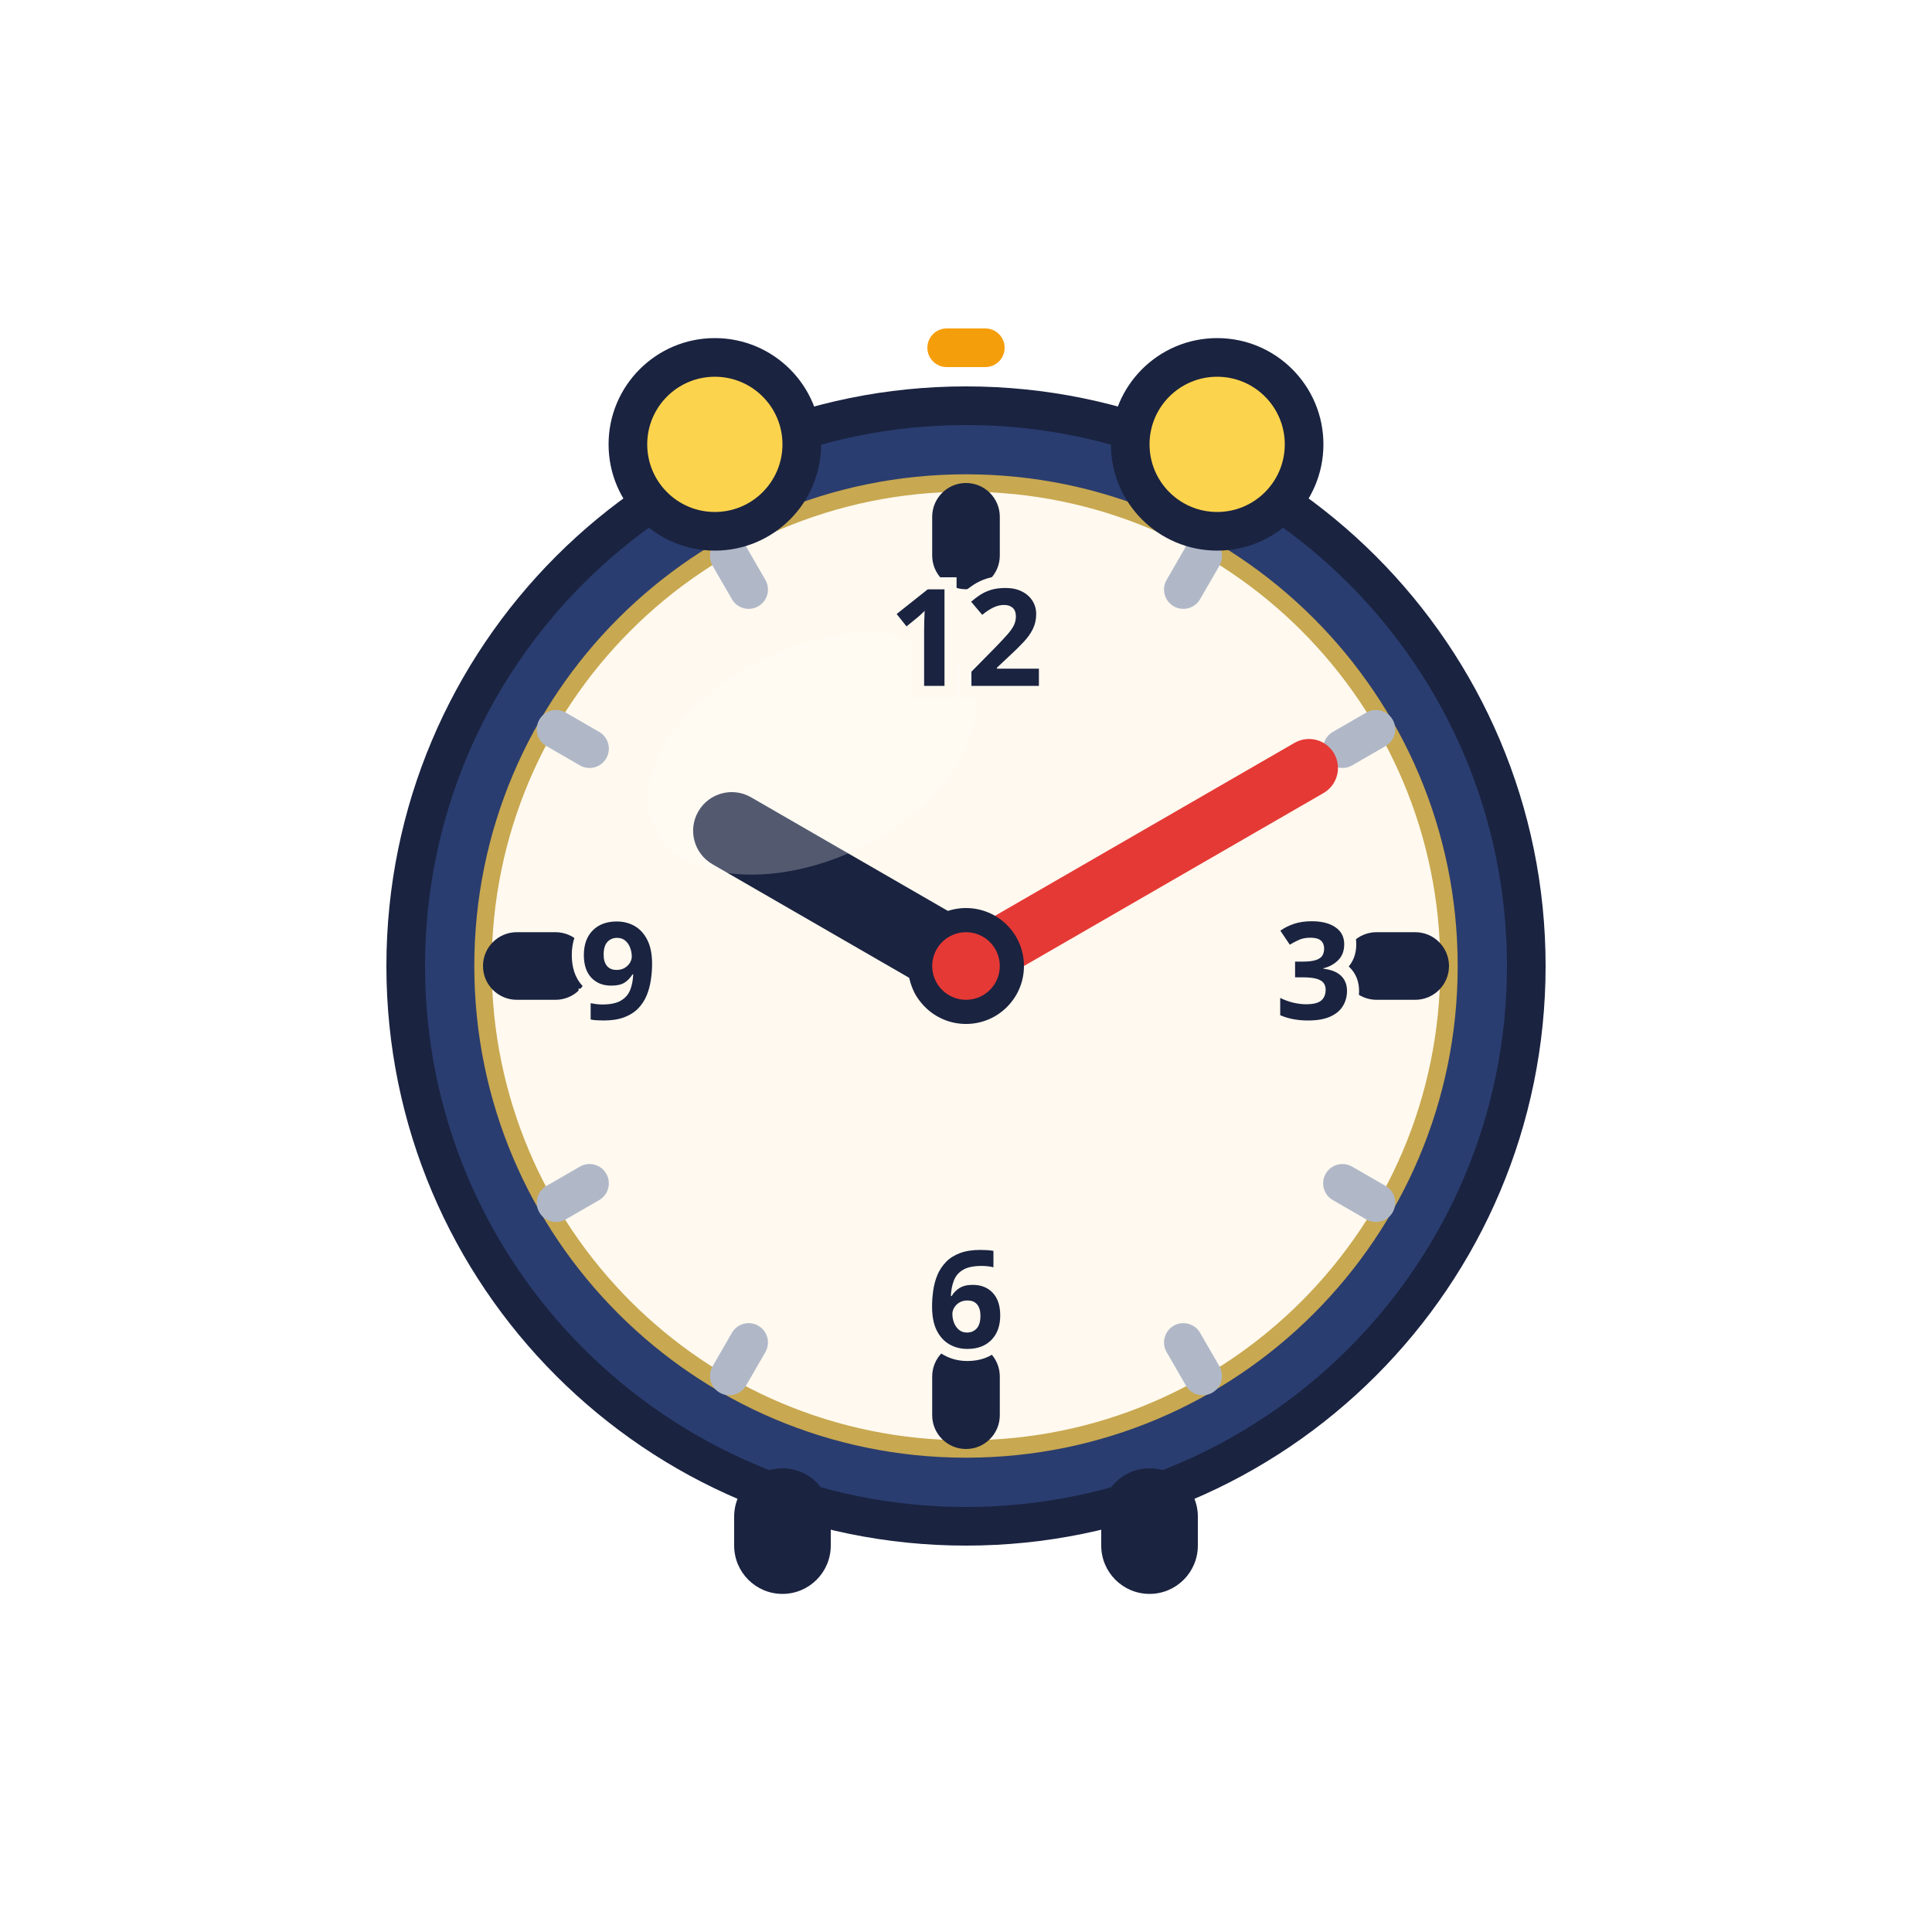
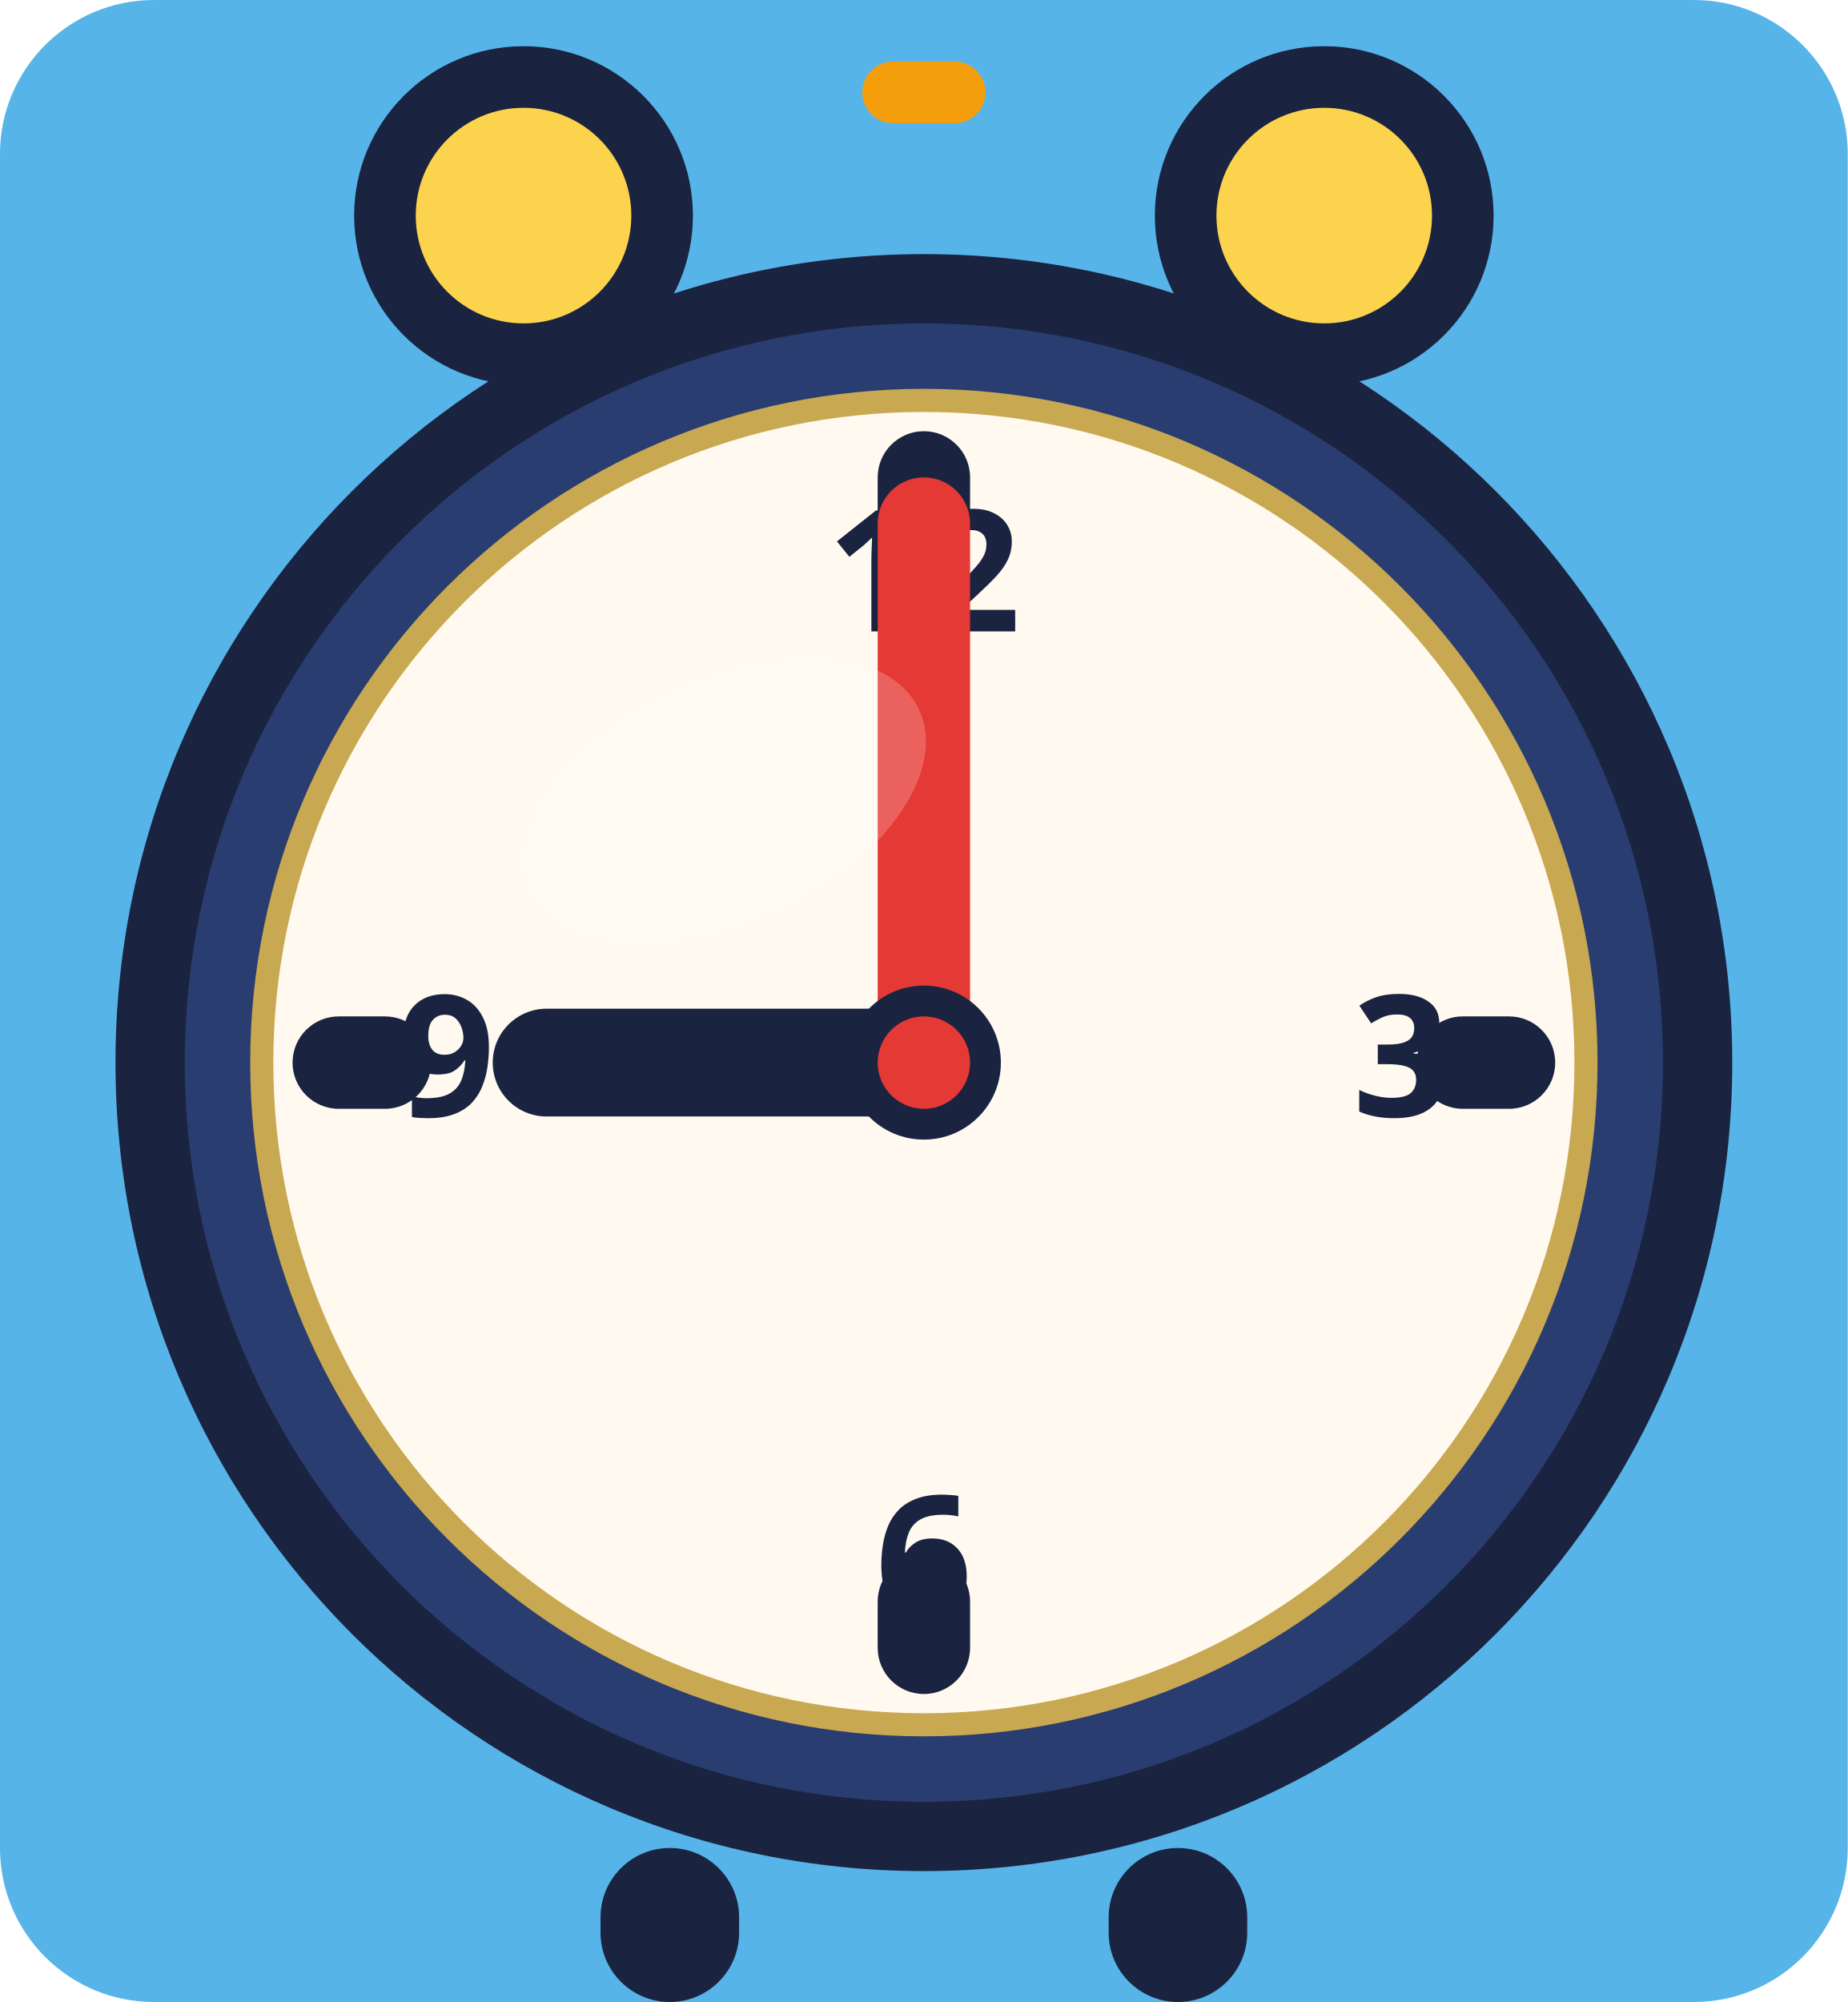
- <svg xmlns="http://www.w3.org/2000/svg" width="400" height="400" viewBox="0 0 400 400">
-   <g transform="translate(200,200)">
-     <circle cx="0" cy="0" r="120" fill="#1A2340" />
-     <circle cx="0" cy="0" r="112" fill="#2A3D70" />
-     <circle cx="0" cy="0" r="100" fill="#FFF9EF" />
-     <circle cx="0" cy="0" r="100" fill="none" stroke="#C8A850" stroke-width="3.6" />
-     <rect x="-7" y="-100" width="14" height="22" rx="7" fill="#1A2340" />
-     <rect x="78" y="-7" width="22" height="14" rx="7" fill="#1A2340" />
-     <rect x="-7" y="78" width="14" height="22" rx="7" fill="#1A2340" />
-     <rect x="-100" y="-7" width="22" height="14" rx="7" fill="#1A2340" />
-     <g fill="#B0B8C8">
-       <rect transform="rotate(30)" x="-4" y="-102" width="8" height="16" rx="4" />
-       <rect transform="rotate(60)" x="-4" y="-102" width="8" height="16" rx="4" />
-       <rect transform="rotate(120)" x="-4" y="-102" width="8" height="16" rx="4" />
-       <rect transform="rotate(150)" x="-4" y="-102" width="8" height="16" rx="4" />
-       <rect transform="rotate(210)" x="-4" y="-102" width="8" height="16" rx="4" />
-       <rect transform="rotate(240)" x="-4" y="-102" width="8" height="16" rx="4" />
-       <rect transform="rotate(300)" x="-4" y="-102" width="8" height="16" rx="4" />
-       <rect transform="rotate(330)" x="-4" y="-102" width="8" height="16" rx="4" />
-     </g>
-     <g transform="rotate(-60)">
-       <rect x="-8" y="-64" width="16" height="72" rx="8" fill="#1A2340" />
-     </g>
-     <g transform="rotate(60)">
-       <rect x="-6" y="-88" width="12" height="100" rx="6" fill="#E53935" />
-     </g>
-     <circle cx="0" cy="0" r="12" fill="#1A2340" />
-     <circle cx="0" cy="0" r="7" fill="#E53935" />
-     <ellipse cx="-32" cy="-44" rx="36" ry="22" fill="rgba(255,255,255,.25)" transform="rotate(-25,-32,-44)" />
-     <text x="0" y="-58" text-anchor="middle" font-family="Arial Black,sans-serif" font-size="28" font-weight="900" stroke="#FFF9EF" stroke-width="5" paint-order="stroke" fill="#1A2340">12</text>
-     <text x="72" y="11" text-anchor="middle" font-family="Arial Black,sans-serif" font-size="28" font-weight="900" stroke="#FFF9EF" stroke-width="5" paint-order="stroke" fill="#1A2340">3</text>
-     <text x="0" y="79" text-anchor="middle" font-family="Arial Black,sans-serif" font-size="28" font-weight="900" stroke="#FFF9EF" stroke-width="5" paint-order="stroke" fill="#1A2340">6</text>
-     <text x="-72" y="11" text-anchor="middle" font-family="Arial Black,sans-serif" font-size="28" font-weight="900" stroke="#FFF9EF" stroke-width="5" paint-order="stroke" fill="#1A2340">9</text>
-     <circle cx="-52" cy="-108" r="22" fill="#1A2340" />
-     <circle cx="52" cy="-108" r="22" fill="#1A2340" />
-     <circle cx="-52" cy="-108" r="14" fill="#FCD34D" />
-     <circle cx="52" cy="-108" r="14" fill="#FCD34D" />
-     <rect x="-8" y="-132" width="16" height="8" rx="4" fill="#F59E0B" />
-     <rect x="-48" y="104" width="20" height="26" rx="10" fill="#1A2340" />
-     <rect x="28" y="104" width="20" height="26" rx="10" fill="#1A2340" />
+ <svg xmlns="http://www.w3.org/2000/svg" width="240" height="260" viewBox="0 0 240 260">
+   <rect width="240" height="260" rx="20" fill="#56B4E9" />
+   <circle cx="68" cy="28" r="22" fill="#1A2340" />
+   <circle cx="172" cy="28" r="22" fill="#1A2340" />
+   <circle cx="68" cy="28" r="14" fill="#FCD34D" />
+   <circle cx="172" cy="28" r="14" fill="#FCD34D" />
+   <rect x="112" y="8" width="16" height="8" rx="4" fill="#F59E0B" />
+   <circle cx="120" cy="138" r="105" fill="#1A2340" />
+   <circle cx="120" cy="138" r="96" fill="#2A3D70" />
+   <circle cx="120" cy="138" r="86" fill="#FFF9EF" />
+   <circle cx="120" cy="138" r="86" fill="none" stroke="#C8A850" stroke-width="3" />
+   <rect x="114" y="56" width="12" height="18" rx="6" fill="#1A2340" transform="rotate(0,120,138)" />
+   <rect x="114" y="56" width="12" height="18" rx="6" fill="#1A2340" transform="rotate(90,120,138)" />
+   <rect x="114" y="56" width="12" height="18" rx="6" fill="#1A2340" transform="rotate(180,120,138)" />
+   <rect x="114" y="56" width="12" height="18" rx="6" fill="#1A2340" transform="rotate(270,120,138)" />
+   <text x="120" y="82" text-anchor="middle" font-family="Arial Black,sans-serif" font-size="22" font-weight="900" fill="#1A2340">12</text>
+   <text x="182" y="145" text-anchor="middle" font-family="Arial Black,sans-serif" font-size="22" font-weight="900" fill="#1A2340">3</text>
+   <text x="120" y="210" text-anchor="middle" font-family="Arial Black,sans-serif" font-size="22" font-weight="900" fill="#1A2340">6</text>
+   <text x="58" y="145" text-anchor="middle" font-family="Arial Black,sans-serif" font-size="22" font-weight="900" fill="#1A2340">9</text>
+   <g transform="rotate(270,120,138)">
+     <rect x="113" y="82" width="14" height="60" rx="7" fill="#1A2340" />
  </g>
+   <g transform="rotate(0,120,138)">
+     <rect x="114" y="62" width="12" height="80" rx="6" fill="#E53935" />
+   </g>
+   <circle cx="120" cy="138" r="10" fill="#1A2340" />
+   <circle cx="120" cy="138" r="6" fill="#E53935" />
+   <ellipse cx="94" cy="104" rx="28" ry="16" fill="rgba(255,255,255,.2)" transform="rotate(-25,94,104)" />
+   <rect x="78" y="240" width="18" height="20" rx="9" fill="#1A2340" />
+   <rect x="144" y="240" width="18" height="20" rx="9" fill="#1A2340" />
</svg>
